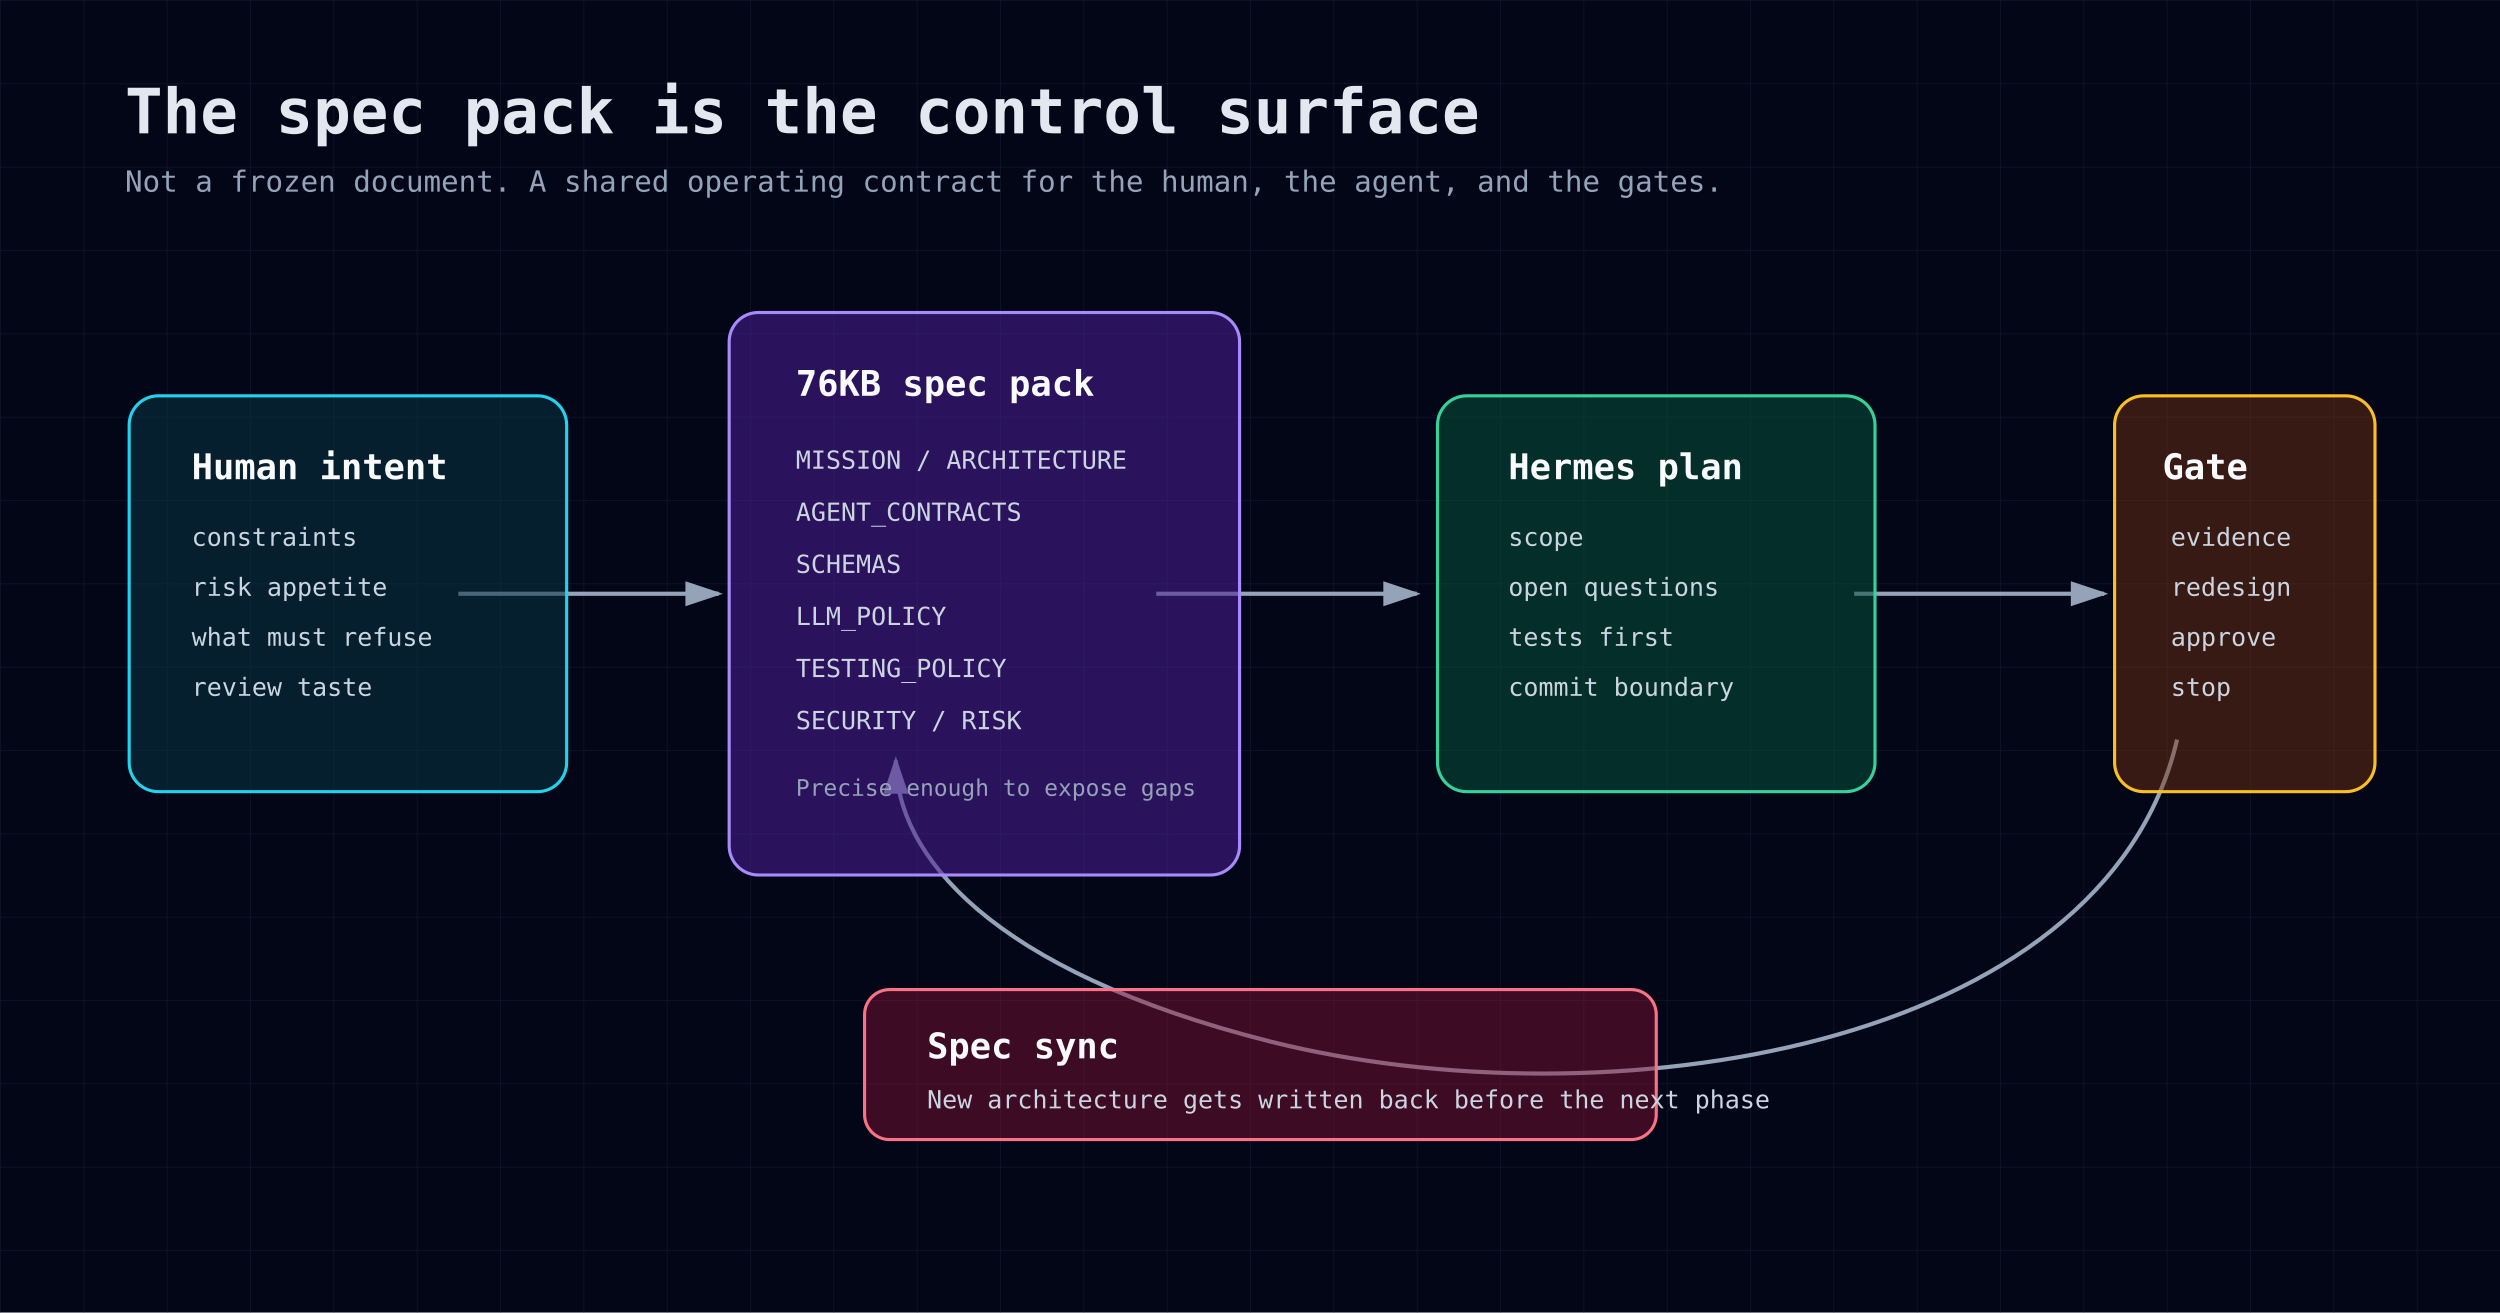
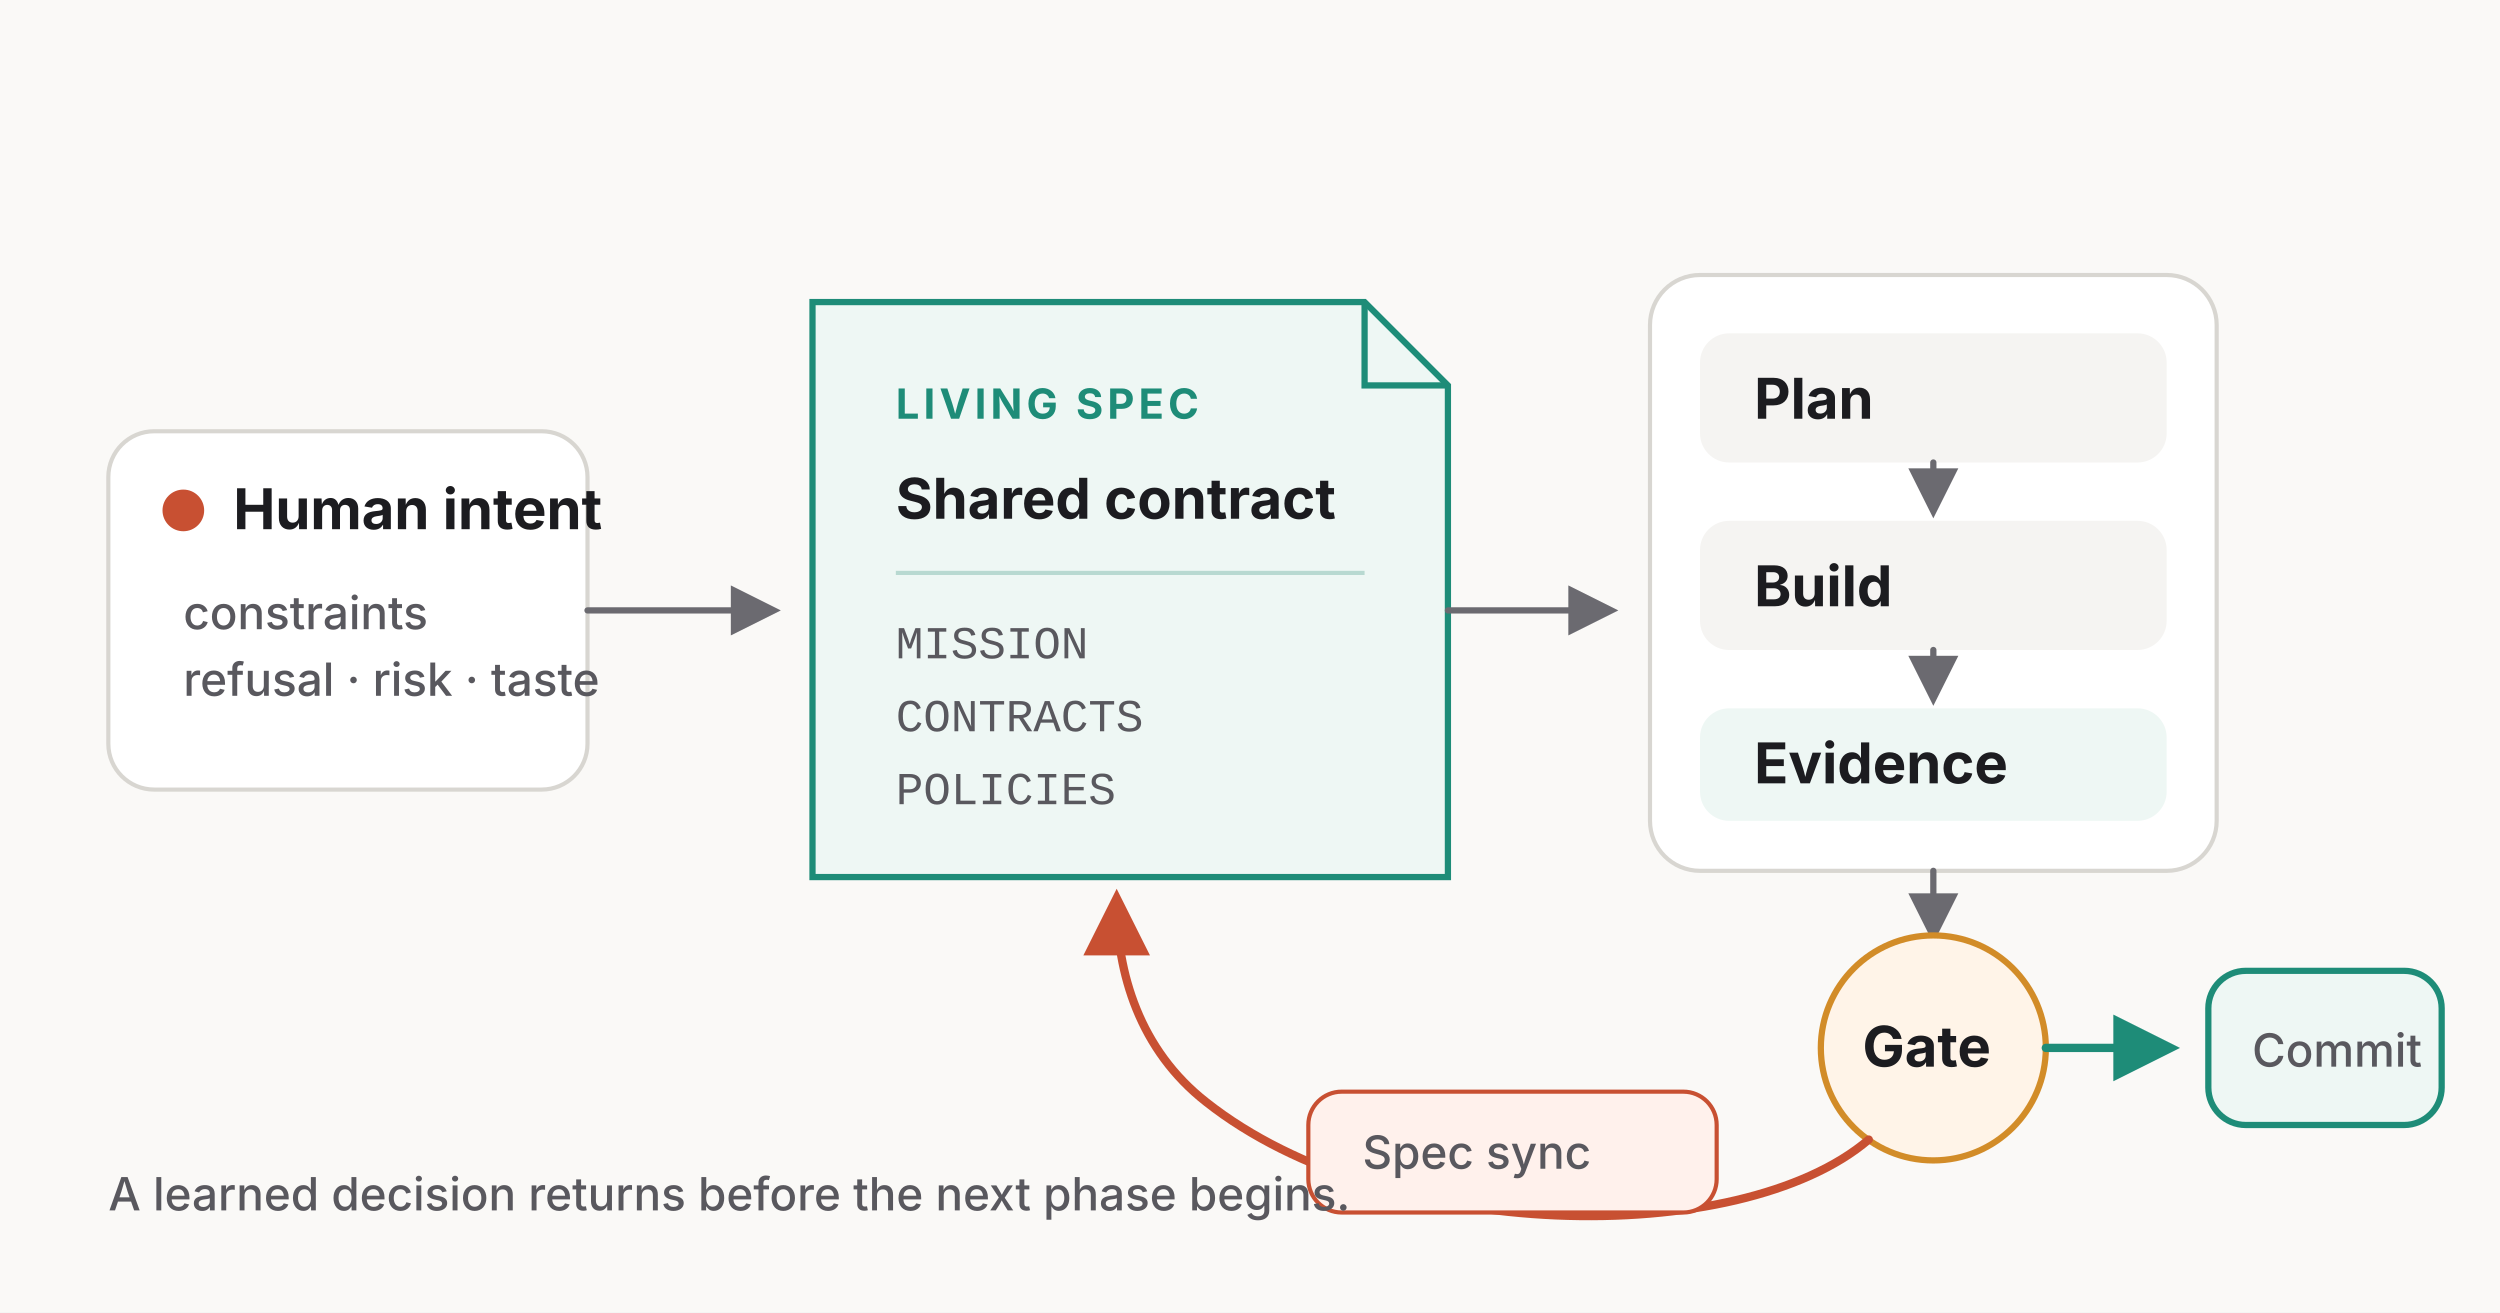
<svg xmlns="http://www.w3.org/2000/svg" width="1200" height="630" viewBox="0 0 1200 630" role="img" aria-labelledby="title desc">
  <defs>
-     <pattern id="grid" width="40" height="40" patternUnits="userSpaceOnUse">
-       <path d="M 40 0 L 0 0 0 40" fill="none" stroke="#1e293b" stroke-width="0.6" />
-     </pattern>
-     <marker id="arrow" markerWidth="10" markerHeight="10" refX="8" refY="3" orient="auto">
-       <path d="M0,0 L0,6 L9,3 z" fill="#94a3b8" />
+     <marker id="arrow-ink" viewBox="0 0 10 10" refX="8" refY="5" markerWidth="8" markerHeight="8" orient="auto">
+       <path d="M0 0 L10 5 L0 10 Z" fill="#6b6a70" />
+     </marker>
+     <marker id="arrow-teal" viewBox="0 0 10 10" refX="8" refY="5" markerWidth="8" markerHeight="8" orient="auto">
+       <path d="M0 0 L10 5 L0 10 Z" fill="#1e8c78" />
+     </marker>
+     <marker id="arrow-rust" viewBox="0 0 10 10" refX="8" refY="5" markerWidth="8" markerHeight="8" orient="auto">
+       <path d="M0 0 L10 5 L0 10 Z" fill="#c85032" />
    </marker>
    <style>
-       .bg{fill:#020617}.card{fill:#0f172a;stroke:#334155;stroke-width:1.5}.title{font:700 30px ui-monospace, SFMono-Regular, Menlo, monospace;fill:#e2e8f0}.sub{font:500 14px ui-monospace, SFMono-Regular, Menlo, monospace;fill:#94a3b8}.label{font:700 17px ui-monospace, SFMono-Regular, Menlo, monospace;fill:#f8fafc}.small{font:500 12px ui-monospace, SFMono-Regular, Menlo, monospace;fill:#cbd5e1}.tiny{font:500 11px ui-monospace, SFMono-Regular, Menlo, monospace;fill:#94a3b8}.cyan{fill:rgba(8,51,68,.55);stroke:#22d3ee}.green{fill:rgba(6,78,59,.55);stroke:#34d399}.violet{fill:rgba(76,29,149,.55);stroke:#a78bfa}.amber{fill:rgba(120,53,15,.45);stroke:#fbbf24}.rose{fill:rgba(136,19,55,.45);stroke:#fb7185}.line{stroke:#94a3b8;stroke-width:2;fill:none;marker-end:url(#arrow)}.dash{stroke:#fb7185;stroke-width:2;fill:none;stroke-dasharray:6 6;marker-end:url(#arrow)}
+       .sans{font-family:Inter,ui-sans-serif,system-ui,-apple-system,BlinkMacSystemFont,"Segoe UI",sans-serif}
+       .mono{font-family:"SFMono-Regular",Consolas,"Liberation Mono",monospace}
+       .label{font-size:27px;font-weight:750;fill:#1c1c20}
+       .small{font-size:22px;font-weight:520;fill:#59585e}
+       .caps{font-size:20px;font-weight:750;letter-spacing:2px;fill:#1e8c78}
+       .line{fill:none;stroke:#6b6a70;stroke-width:3;stroke-linecap:round;stroke-linejoin:round;marker-end:url(#arrow-ink)}
+       .feedback{fill:none;stroke:#c85032;stroke-width:4;stroke-linecap:round;stroke-linejoin:round;marker-end:url(#arrow-rust)}
    </style>
  </defs>
-   <rect class="bg" width="1200" height="630" />
-   <rect width="1200" height="630" fill="url(#grid)" opacity="0.55" />
-   <text x="60" y="64" class="title">The spec pack is the control surface</text>
-   <text x="60" y="92" class="sub">Not a frozen document. A shared operating contract for the human, the agent, and the gates.</text>
-   <path class="line" d="M220 285 H345" />
-   <path class="line" d="M555 285 H680" />
-   <path class="line" d="M890 285 H1010" />
-   <path class="line" d="M1045 355 C1010 505 770 540 610 500 C475 466 430 410 430 365" />
-   <rect x="62" y="190" width="210" height="190" rx="14" class="card cyan" />
-   <text x="92" y="230" class="label">Human intent</text>
-   <text x="92" y="262" class="small">constraints</text>
-   <text x="92" y="286" class="small">risk appetite</text>
-   <text x="92" y="310" class="small">what must refuse</text>
-   <text x="92" y="334" class="small">review taste</text>
-   <rect x="350" y="150" width="245" height="270" rx="14" class="card violet" />
-   <text x="382" y="190" class="label">76KB spec pack</text>
-   <text x="382" y="225" class="small">MISSION / ARCHITECTURE</text>
-   <text x="382" y="250" class="small">AGENT_CONTRACTS</text>
-   <text x="382" y="275" class="small">SCHEMAS</text>
-   <text x="382" y="300" class="small">LLM_POLICY</text>
-   <text x="382" y="325" class="small">TESTING_POLICY</text>
-   <text x="382" y="350" class="small">SECURITY / RISK</text>
-   <text x="382" y="382" class="tiny">Precise enough to expose gaps</text>
-   <rect x="690" y="190" width="210" height="190" rx="14" class="card green" />
-   <text x="724" y="230" class="label">Hermes plan</text>
-   <text x="724" y="262" class="small">scope</text>
-   <text x="724" y="286" class="small">open questions</text>
-   <text x="724" y="310" class="small">tests first</text>
-   <text x="724" y="334" class="small">commit boundary</text>
-   <rect x="1015" y="190" width="125" height="190" rx="14" class="card amber" />
-   <text x="1038" y="230" class="label">Gate</text>
-   <text x="1042" y="262" class="small">evidence</text>
-   <text x="1042" y="286" class="small">redesign</text>
-   <text x="1042" y="310" class="small">approve</text>
-   <text x="1042" y="334" class="small">stop</text>
-   <rect x="415" y="475" width="380" height="72" rx="12" class="card rose" />
-   <text x="445" y="508" class="label">Spec sync</text>
-   <text x="445" y="532" class="small">New architecture gets written back before the next phase</text>
+   <rect width="1200" height="630" fill="#faf9f7" />
+   <rect x="52" y="207" width="230" height="172" rx="22" fill="#ffffff" stroke="#d8d6d1" stroke-width="2" />
+   <circle cx="88" cy="245" r="10" fill="#c85032" />
+   <text x="112" y="254" class="sans label">Human intent</text>
+   <text x="88" y="302" class="sans small">constraints</text>
+   <text x="88" y="334" class="sans small">refusal · risk · taste</text>
+   <path d="M282 293 H370" class="line" />
+   <path d="M390 145 H655 L695 185 V421 H390 Z" fill="#eef7f4" stroke="#1e8c78" stroke-width="3" />
+   <path d="M655 145 V185 H695" fill="none" stroke="#1e8c78" stroke-width="3" />
+   <text x="430" y="201" class="sans caps">LIVING SPEC</text>
+   <text x="430" y="249" class="sans label">Shared contract</text>
+   <line x1="430" y1="275" x2="655" y2="275" stroke="#b8d9d1" stroke-width="2" />
+   <text x="430" y="316" class="mono small">MISSION</text>
+   <text x="430" y="351" class="mono small">CONTRACTS</text>
+   <text x="430" y="386" class="mono small">POLICIES</text>
+   <path d="M695 293 H772" class="line" />
+   <rect x="792" y="132" width="272" height="286" rx="24" fill="#ffffff" stroke="#d8d6d1" stroke-width="2" />
+   <rect x="816" y="160" width="224" height="62" rx="14" fill="#f5f4f2" />
+   <text x="842" y="201" class="sans label">Plan</text>
+   <path d="M928 222 V244" class="line" />
+   <rect x="816" y="250" width="224" height="62" rx="14" fill="#f5f4f2" />
+   <text x="842" y="291" class="sans label">Build</text>
+   <path d="M928 312 V334" class="line" />
+   <rect x="816" y="340" width="224" height="54" rx="14" fill="#eef7f4" />
+   <text x="842" y="376" class="sans label">Evidence</text>
+   <path d="M928 418 V448" class="line" />
+   <circle cx="928" cy="503" r="54" fill="#fff4e8" stroke="#d28c28" stroke-width="3" />
+   <text x="894" y="512" class="sans label">Gate</text>
+   <path d="M982 503 H1040" fill="none" stroke="#1e8c78" stroke-width="4" stroke-linecap="round" marker-end="url(#arrow-teal)" />
+   <rect x="1060" y="466" width="112" height="74" rx="18" fill="#eef7f4" stroke="#1e8c78" stroke-width="3" />
+   <text x="1081" y="512" class="sans small" fill="#1e8c78">Commit</text>
+   <path d="M897 547 C835 600 665 597 579 529 C547 504 536 467 536 433" class="feedback" />
+   <rect x="628" y="524" width="196" height="58" rx="16" fill="#fff1ec" stroke="#c85032" stroke-width="2" />
+   <text x="654" y="561" class="sans small" fill="#a63f27">Spec sync</text>
+   <text x="52" y="581" class="sans small">A learned decision returns before the next phase begins.</text>
</svg>
